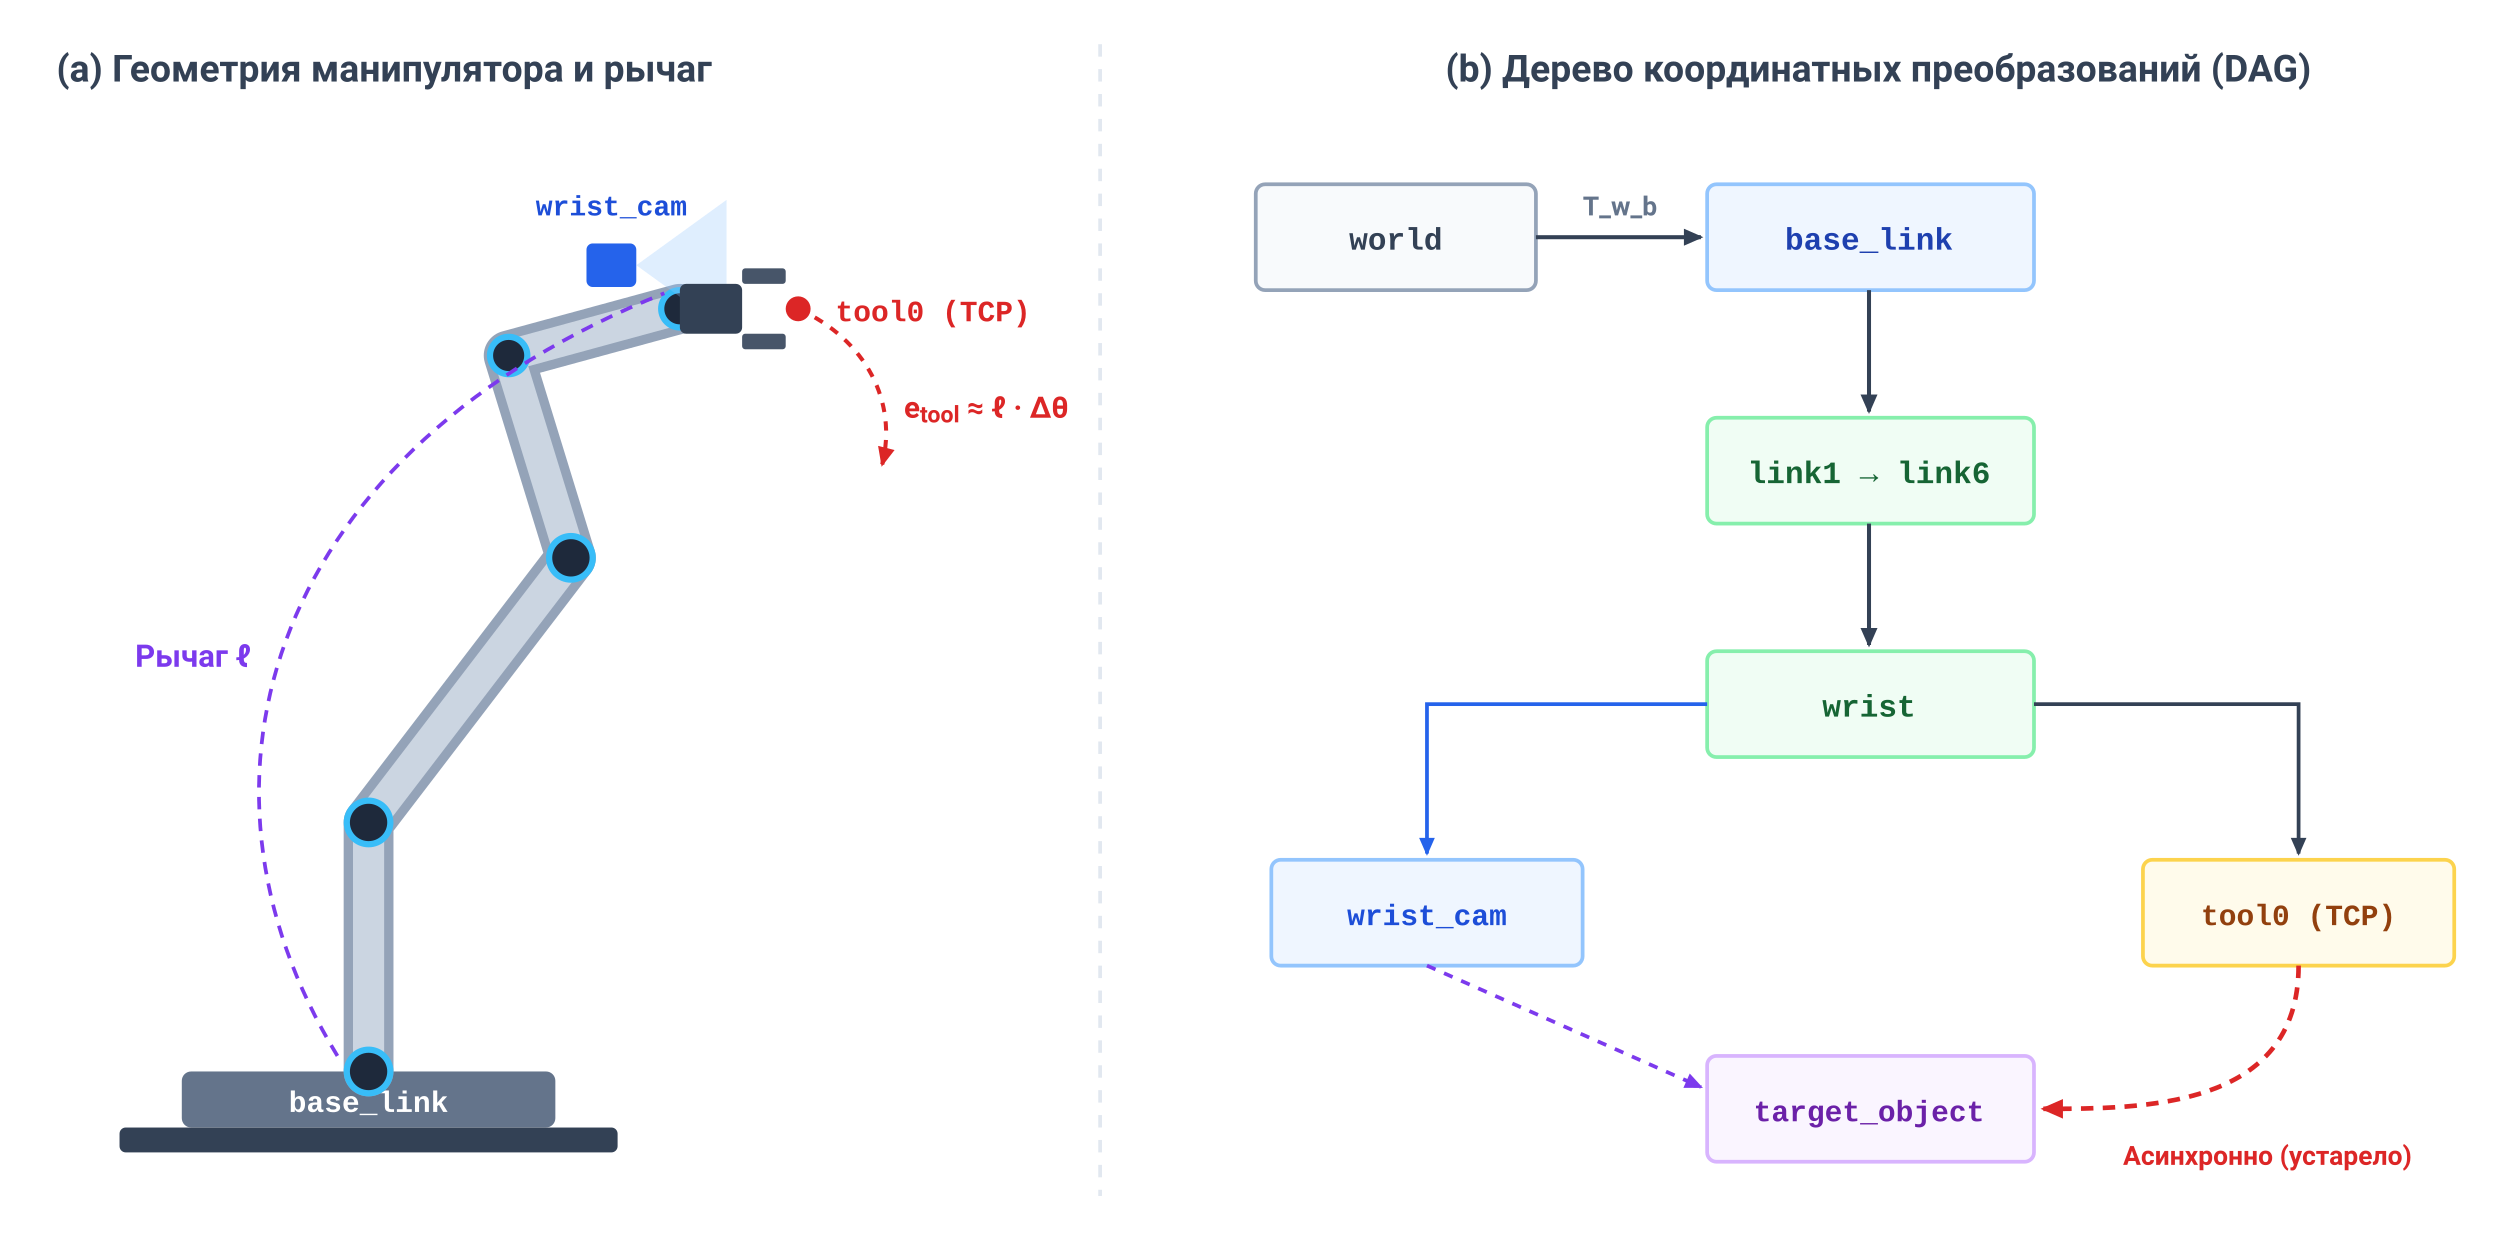
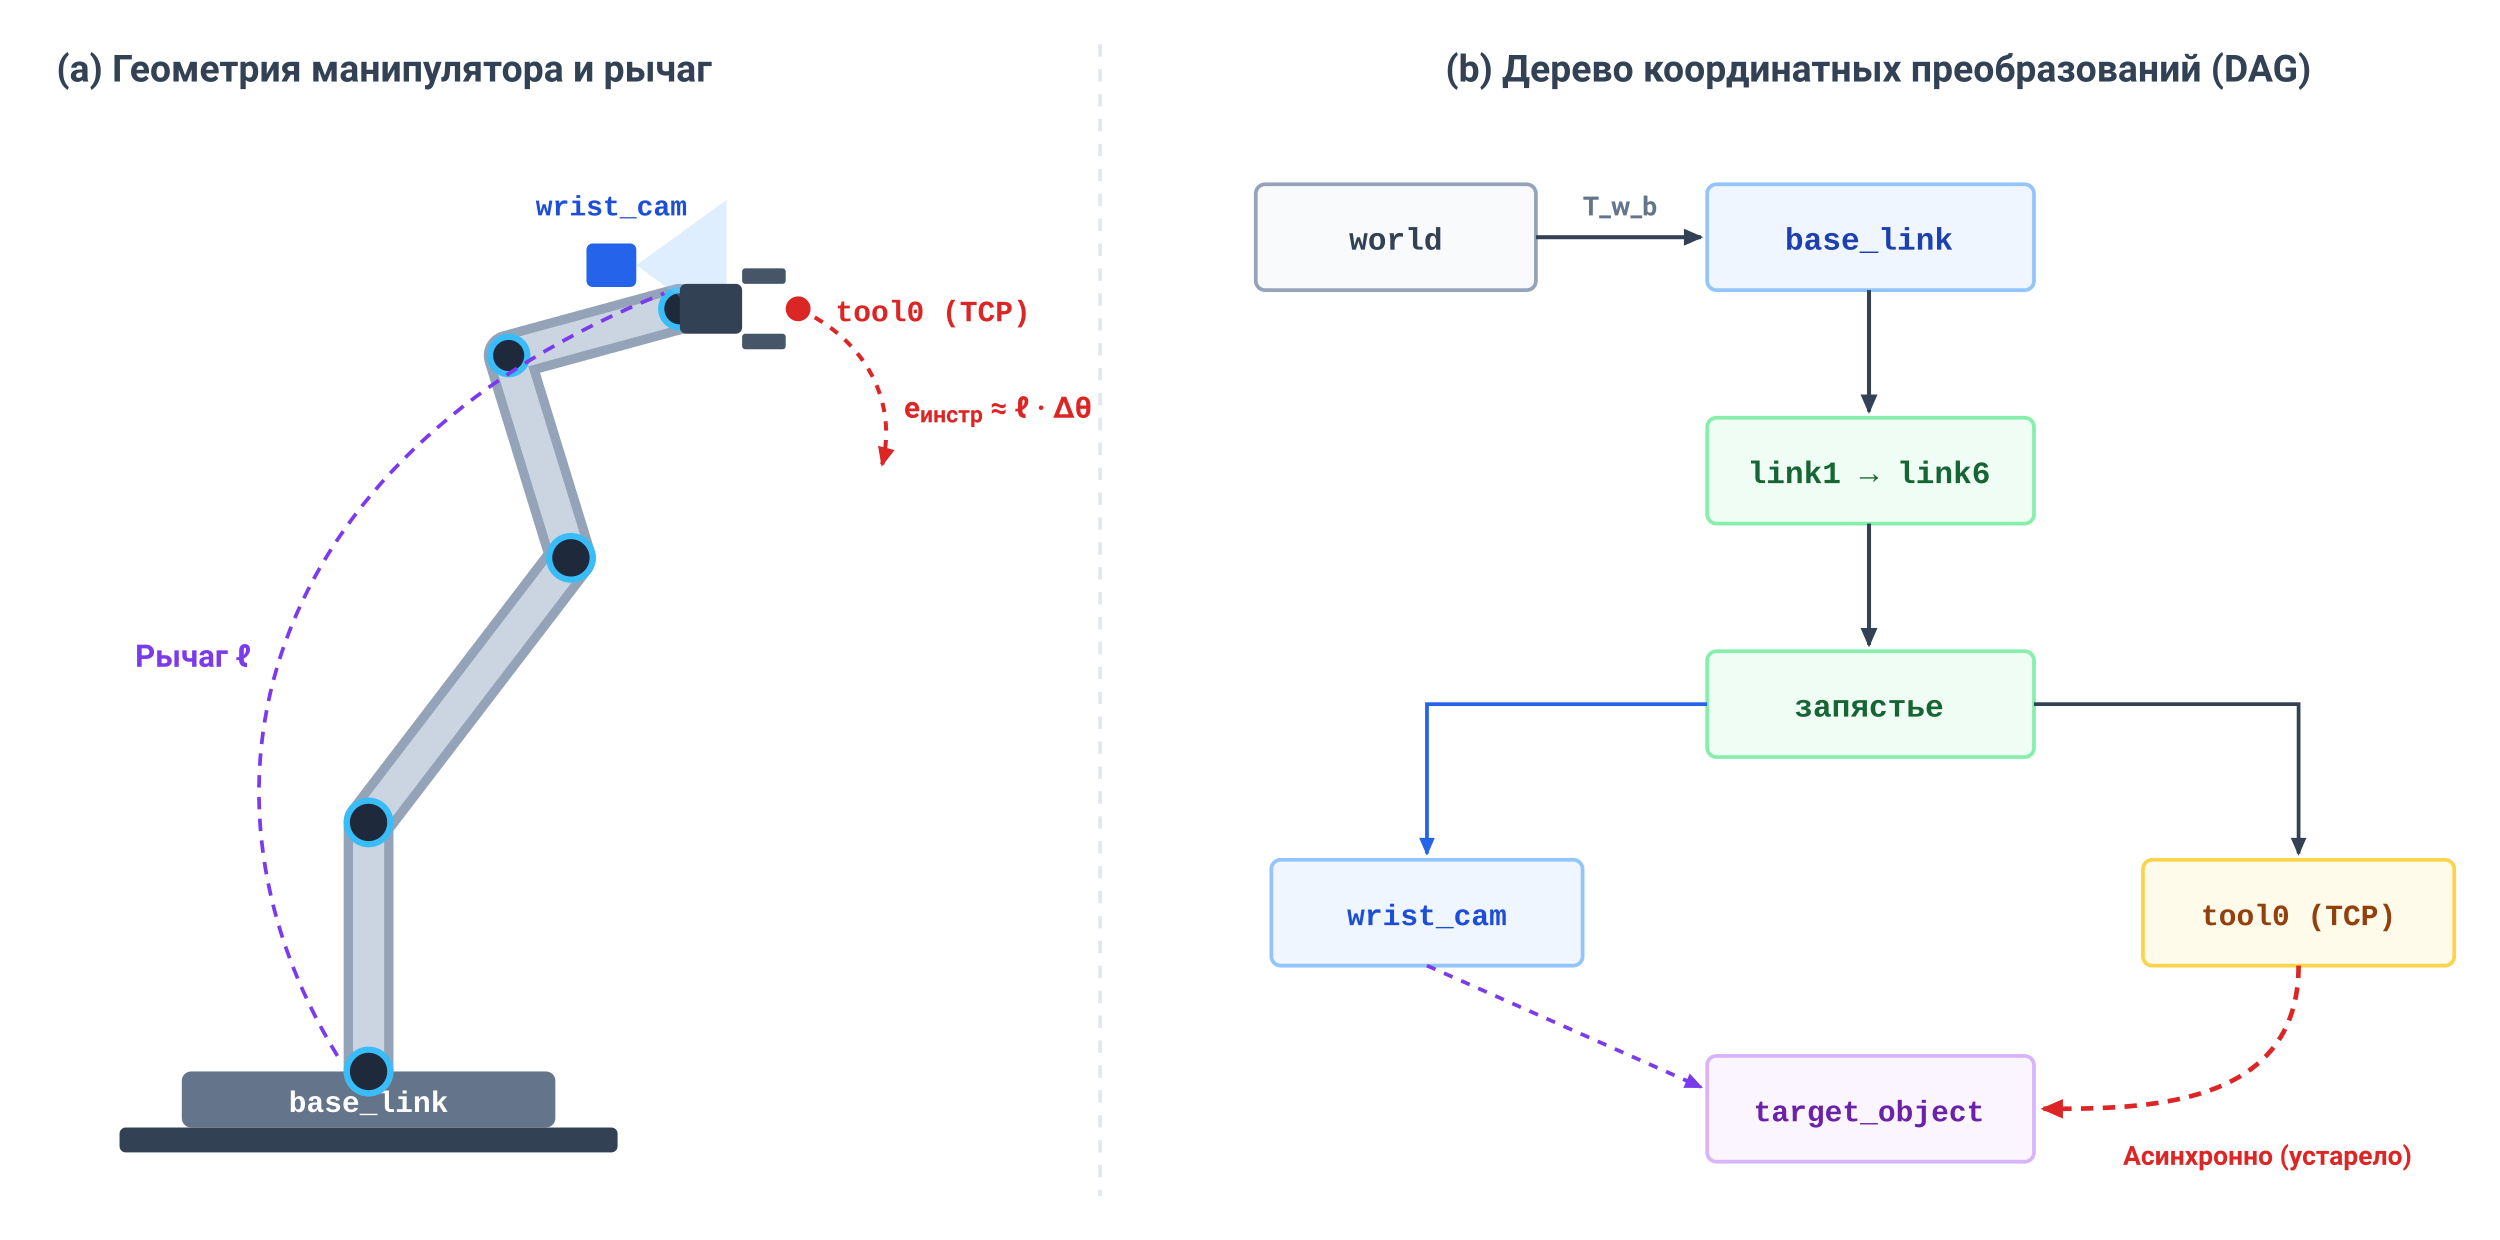
<svg xmlns="http://www.w3.org/2000/svg" viewBox="106.6 5.8 803.1 398.1" width="100%" height="100%" font-family="-apple-system, BlinkMacSystemFont, 'Segoe UI', Roboto, Helvetica, Arial, sans-serif">
  <rect data-bgcover="1" x="66.4" y="-14.1" width="883.4" height="437.9" fill="#ffffff" />
  <defs>
    <marker id="arr-slate" viewBox="0 0 10 10" refX="7" refY="5" markerWidth="6" markerHeight="6" orient="auto-start-reverse">
      <path d="M 0 1.5 L 8 5 L 0 8.5 z" fill="#334155" />
    </marker>
    <marker id="arr-blue" viewBox="0 0 10 10" refX="7" refY="5" markerWidth="6" markerHeight="6" orient="auto-start-reverse">
      <path d="M 0 1.5 L 8 5 L 0 8.5 z" fill="#2563EB" />
    </marker>
    <marker id="arr-red" viewBox="0 0 10 10" refX="7" refY="5" markerWidth="6" markerHeight="6" orient="auto-start-reverse">
      <path d="M 0 1.5 L 8 5 L 0 8.5 z" fill="#DC2626" />
    </marker>
    <marker id="arr-purple" viewBox="0 0 10 10" refX="7" refY="5" markerWidth="6" markerHeight="6" orient="auto-start-reverse">
      <path d="M 0 1.5 L 8 5 L 0 8.5 z" fill="#7C3AED" />
    </marker>
  </defs>
  <rect width="960" height="410" fill="#FFFFFF" />
  <text x="230" y="32" font-size="12" font-weight="700" fill="#334155" text-anchor="middle">(a) Геометрия манипулятора и рычаг</text>
  <text x="710" y="32" font-size="12" font-weight="700" fill="#334155" text-anchor="middle">(b) Дерево координатных преобразований (DAG)</text>
  <line x1="460" y1="20" x2="460" y2="390" stroke="#E2E8F0" stroke-width="1.2" stroke-dasharray="4,4" />
  <g id="panel-a" transform="translate(15, 10)">
    <rect x="150" y="340" width="120" height="18" rx="3" fill="#64748B" />
    <rect x="130" y="358" width="160" height="8" rx="2" fill="#334155" />
    <text x="210" y="353" font-family="'Menlo', 'Courier New', monospace" font-size="9.5" font-weight="600" fill="#FFFFFF" text-anchor="middle">base_link</text>
    <path d="M 210 340 L 210 260 L 275 175 L 255 110 L 310 95" fill="none" stroke="#94A3B8" stroke-width="16" stroke-linecap="round" stroke-linejoin="round" />
    <path d="M 210 340 L 210 260 L 275 175 L 255 110 L 310 95" fill="none" stroke="#CBD5E1" stroke-width="10" stroke-linecap="round" stroke-linejoin="round" />
    <circle cx="210" cy="340" r="7" fill="#1E293B" stroke="#38BDF8" stroke-width="2" />
    <circle cx="210" cy="260" r="7" fill="#1E293B" stroke="#38BDF8" stroke-width="2" />
    <circle cx="275" cy="175" r="7" fill="#1E293B" stroke="#38BDF8" stroke-width="2" />
    <circle cx="255" cy="110" r="6" fill="#1E293B" stroke="#38BDF8" stroke-width="2" />
    <circle cx="310" cy="95" r="6" fill="#1E293B" stroke="#38BDF8" stroke-width="2" />
    <rect x="280" y="74" width="16" height="14" rx="2" fill="#2563EB" />
    <path d="M 296 81 L 325 60 L 325 102 z" fill="#93C5FD" opacity="0.3" />
    <text x="288" y="65" font-family="'Menlo', 'Courier New', monospace" font-size="9" font-weight="600" fill="#1D4ED8" text-anchor="middle">wrist_cam</text>
    <rect x="310" y="87" width="20" height="16" rx="2" fill="#334155" />
    <rect x="330" y="82" width="14" height="5" rx="1" fill="#475569" />
    <rect x="330" y="103" width="14" height="5" rx="1" fill="#475569" />
    <circle cx="348" cy="95" r="4" fill="#DC2626" />
    <text x="360" y="99" font-family="'Menlo', 'Courier New', monospace" font-size="9.5" font-weight="700" fill="#DC2626">tool0 (TCP)</text>
    <path d="M 200 335 C 145 245, 180 140, 305 90" fill="none" stroke="#7C3AED" stroke-width="1.2" stroke-dasharray="4,3" />
    <text x="135" y="210" font-size="10" font-weight="600" fill="#7C3AED">Рычаг ℓ</text>
    <path d="M 348 95 C 370 105, 380 125, 375 145" fill="none" stroke="#DC2626" stroke-width="1.3" stroke-dasharray="3,3" marker-end="url(#arr-red)" />
-     <text x="382" y="130" font-size="9.5" font-weight="600" fill="#DC2626">e<tspan baseline-shift="sub" font-size="78%">tool</tspan> ≈ ℓ · Δθ</text>
+     <text x="382" y="130" font-size="9.5" font-weight="600" fill="#DC2626">e<tspan baseline-shift="sub" font-size="78%">инстр</tspan> ≈ ℓ · Δθ</text>
  </g>
  <g id="panel-b" transform="translate(485, 20)">
    <rect x="25" y="45" width="90" height="34" rx="3" fill="#F8FAFC" stroke="#94A3B8" stroke-width="1.2" />
    <text x="70" y="66" font-family="'Menlo', 'Courier New', monospace" font-size="10" font-weight="600" fill="#334155" text-anchor="middle">world</text>
    <line x1="115" y1="62" x2="168" y2="62" stroke="#334155" stroke-width="1.3" marker-end="url(#arr-slate)" />
    <text x="142" y="55" font-size="8.5" font-weight="600" fill="#64748B" text-anchor="middle">T_w_b</text>
    <rect x="170" y="45" width="105" height="34" rx="3" fill="#EFF6FF" stroke="#93C5FD" stroke-width="1.2" />
    <text x="222" y="66" font-family="'Menlo', 'Courier New', monospace" font-size="10" font-weight="600" fill="#1E40AF" text-anchor="middle">base_link</text>
    <line x1="222" y1="79" x2="222" y2="118" stroke="#334155" stroke-width="1.3" marker-end="url(#arr-slate)" />
    <rect x="170" y="120" width="105" height="34" rx="3" fill="#F0FDF4" stroke="#86EFAC" stroke-width="1.2" />
    <text x="222" y="141" font-family="'Menlo', 'Courier New', monospace" font-size="10" font-weight="600" fill="#166534" text-anchor="middle">link1 → link6</text>
    <line x1="222" y1="154" x2="222" y2="193" stroke="#334155" stroke-width="1.3" marker-end="url(#arr-slate)" />
    <rect x="170" y="195" width="105" height="34" rx="3" fill="#F0FDF4" stroke="#86EFAC" stroke-width="1.2" />
-     <text x="222" y="216" font-family="'Menlo', 'Courier New', monospace" font-size="10" font-weight="600" fill="#166534" text-anchor="middle">wrist</text>
+     <text x="222" y="216" font-family="'Menlo', 'Courier New', monospace" font-size="10" font-weight="600" fill="#166534" text-anchor="middle">запястье</text>
    <path d="M 170 212 L 80 212 L 80 260" fill="none" stroke="#2563EB" stroke-width="1.2" marker-end="url(#arr-blue)" />
    <rect x="30" y="262" width="100" height="34" rx="3" fill="#EFF6FF" stroke="#93C5FD" stroke-width="1.2" />
    <text x="80" y="283" font-family="'Menlo', 'Courier New', monospace" font-size="9.5" font-weight="600" fill="#1D4ED8" text-anchor="middle">wrist_cam</text>
    <path d="M 275 212 L 360 212 L 360 260" fill="none" stroke="#334155" stroke-width="1.2" marker-end="url(#arr-slate)" />
    <rect x="310" y="262" width="100" height="34" rx="3" fill="#FFFBEB" stroke="#FCD34D" stroke-width="1.2" />
    <text x="360" y="283" font-family="'Menlo', 'Courier New', monospace" font-size="9.5" font-weight="600" fill="#92400E" text-anchor="middle">tool0 (TCP)</text>
    <rect x="170" y="325" width="105" height="34" rx="3" fill="#FAF5FF" stroke="#D8B4FE" stroke-width="1.2" />
    <text x="222" y="346" font-family="'Menlo', 'Courier New', monospace" font-size="9.5" font-weight="600" fill="#6B21A8" text-anchor="middle">target_object</text>
    <line x1="80" y1="296" x2="168" y2="335" stroke="#7C3AED" stroke-width="1.2" stroke-dasharray="3,3" marker-end="url(#arr-purple)" />
    <path d="M 360 296 C 360 342, 310 342, 278 342" fill="none" stroke="#DC2626" stroke-width="1.5" stroke-dasharray="4,3" marker-end="url(#arr-red)" />
    <text x="350" y="360" font-size="8.5" font-weight="600" fill="#DC2626" text-anchor="middle">Асинхронно (устарело)</text>
  </g>
</svg>
